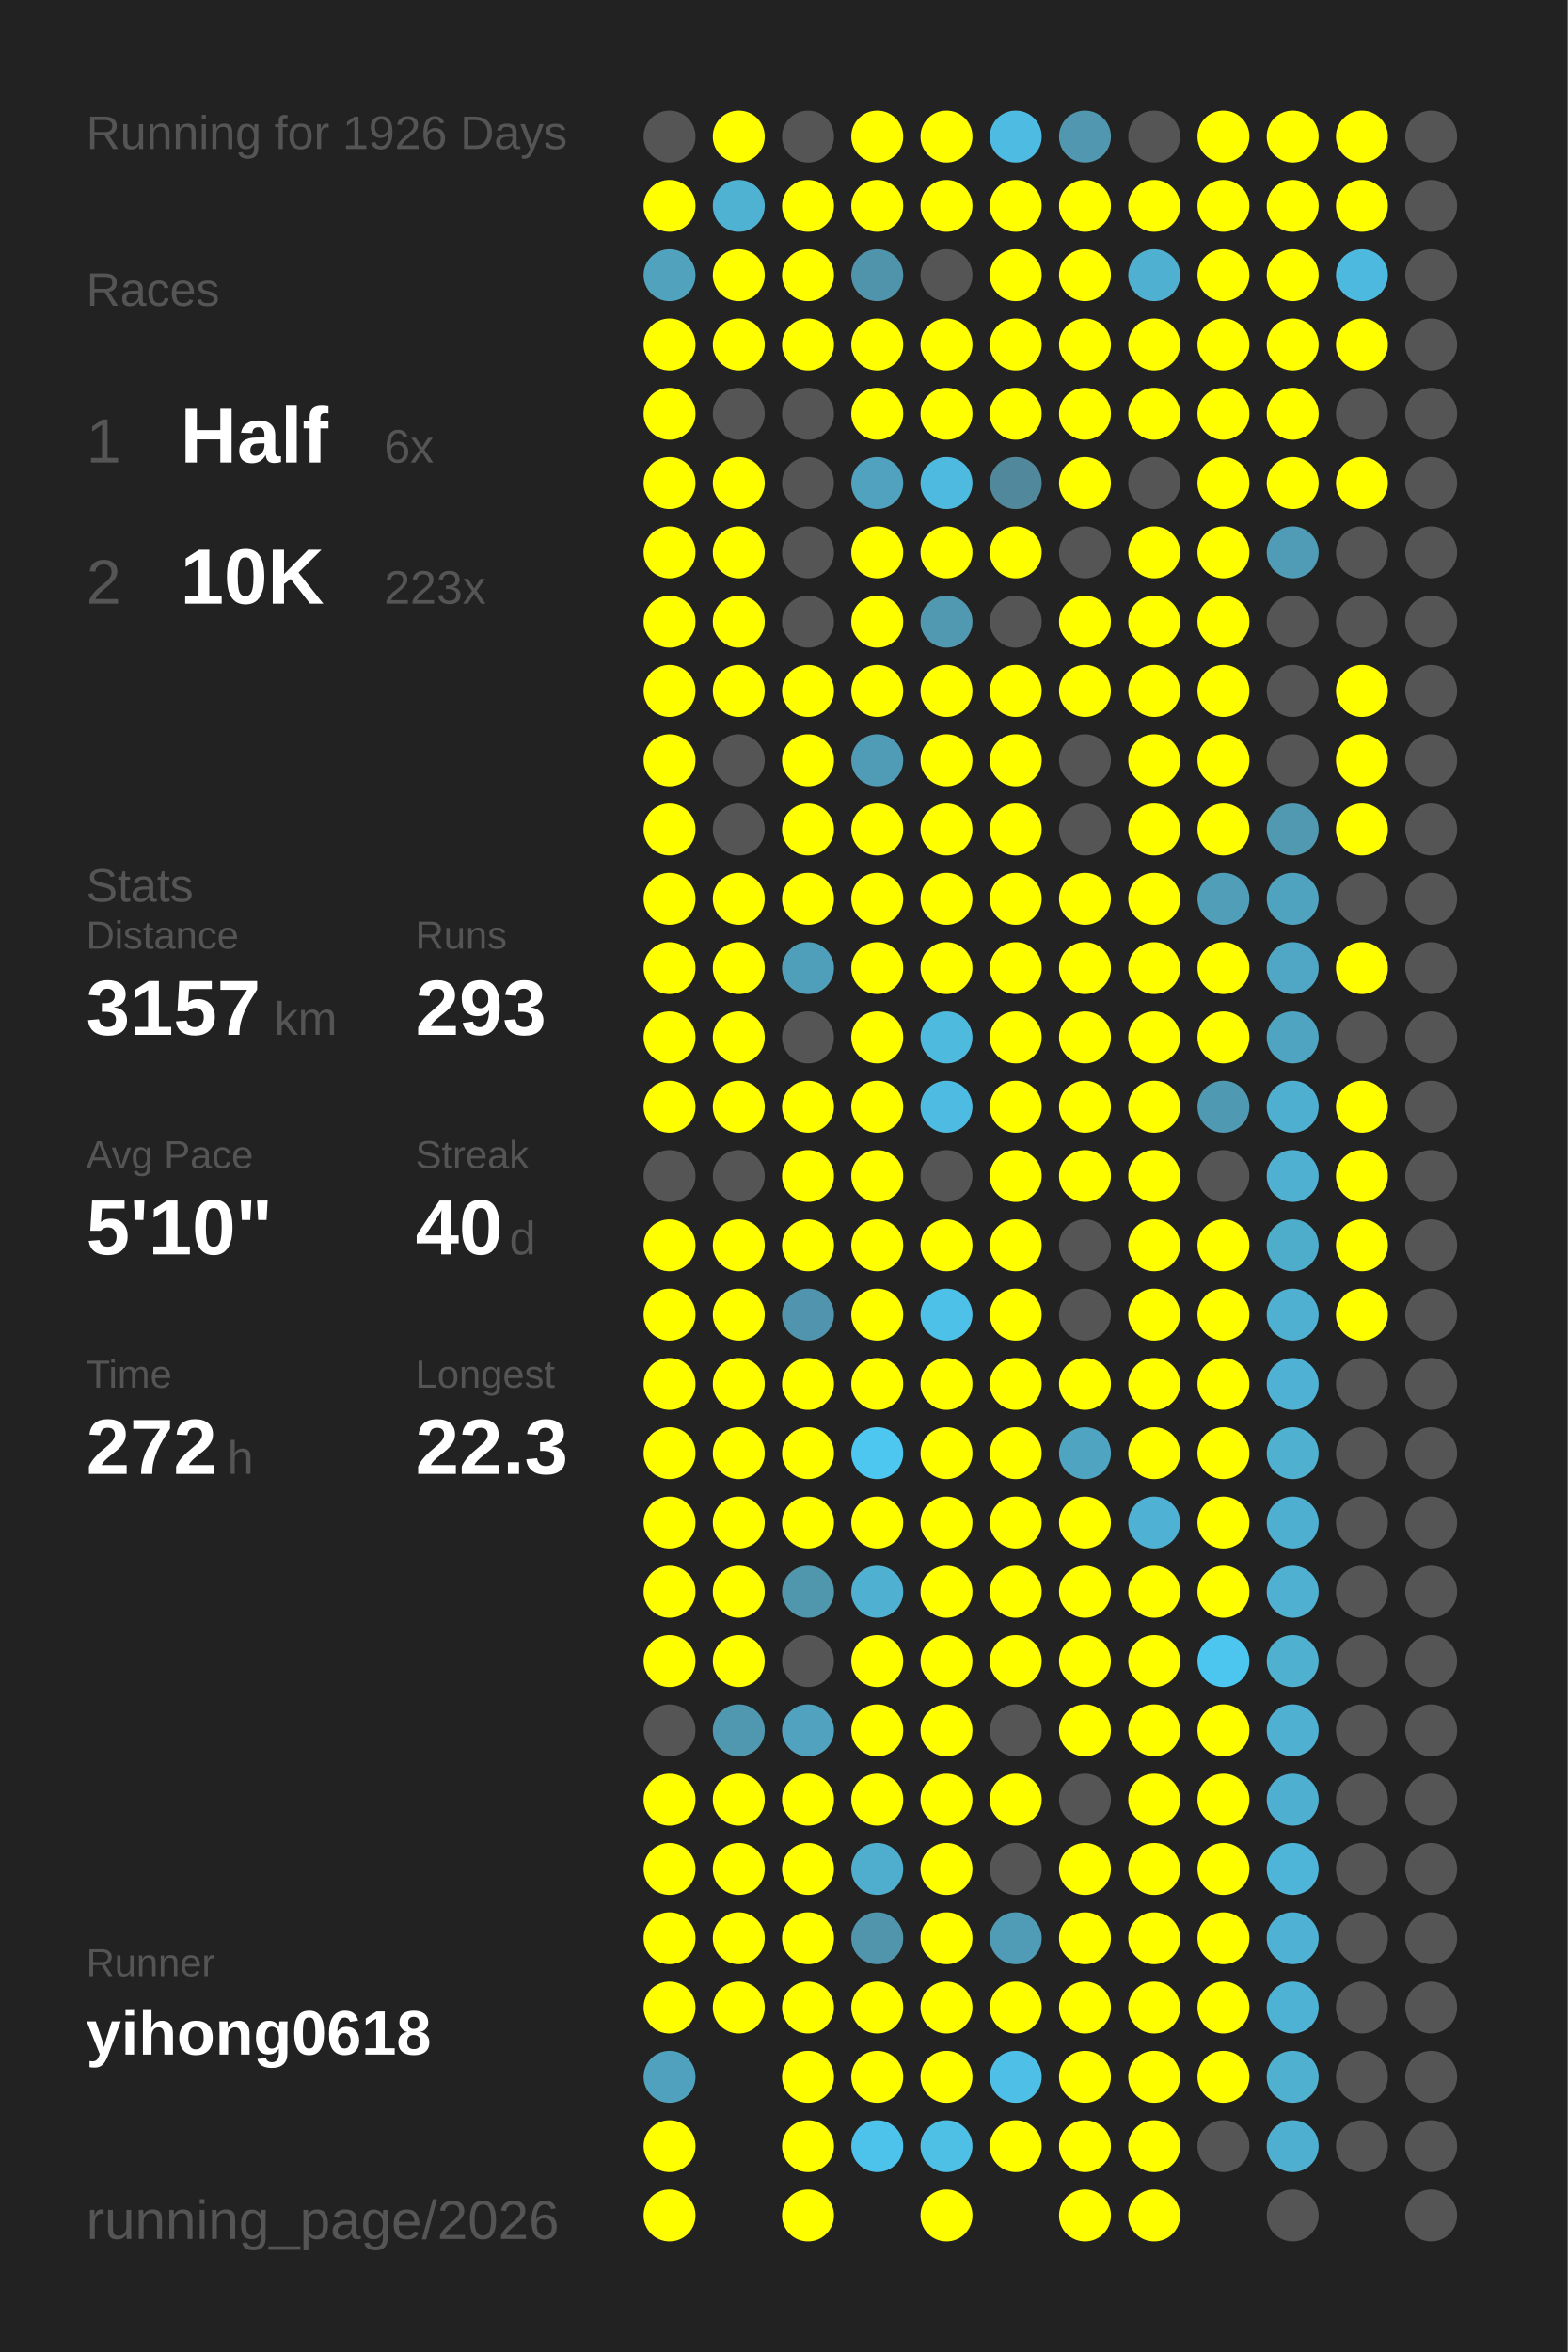
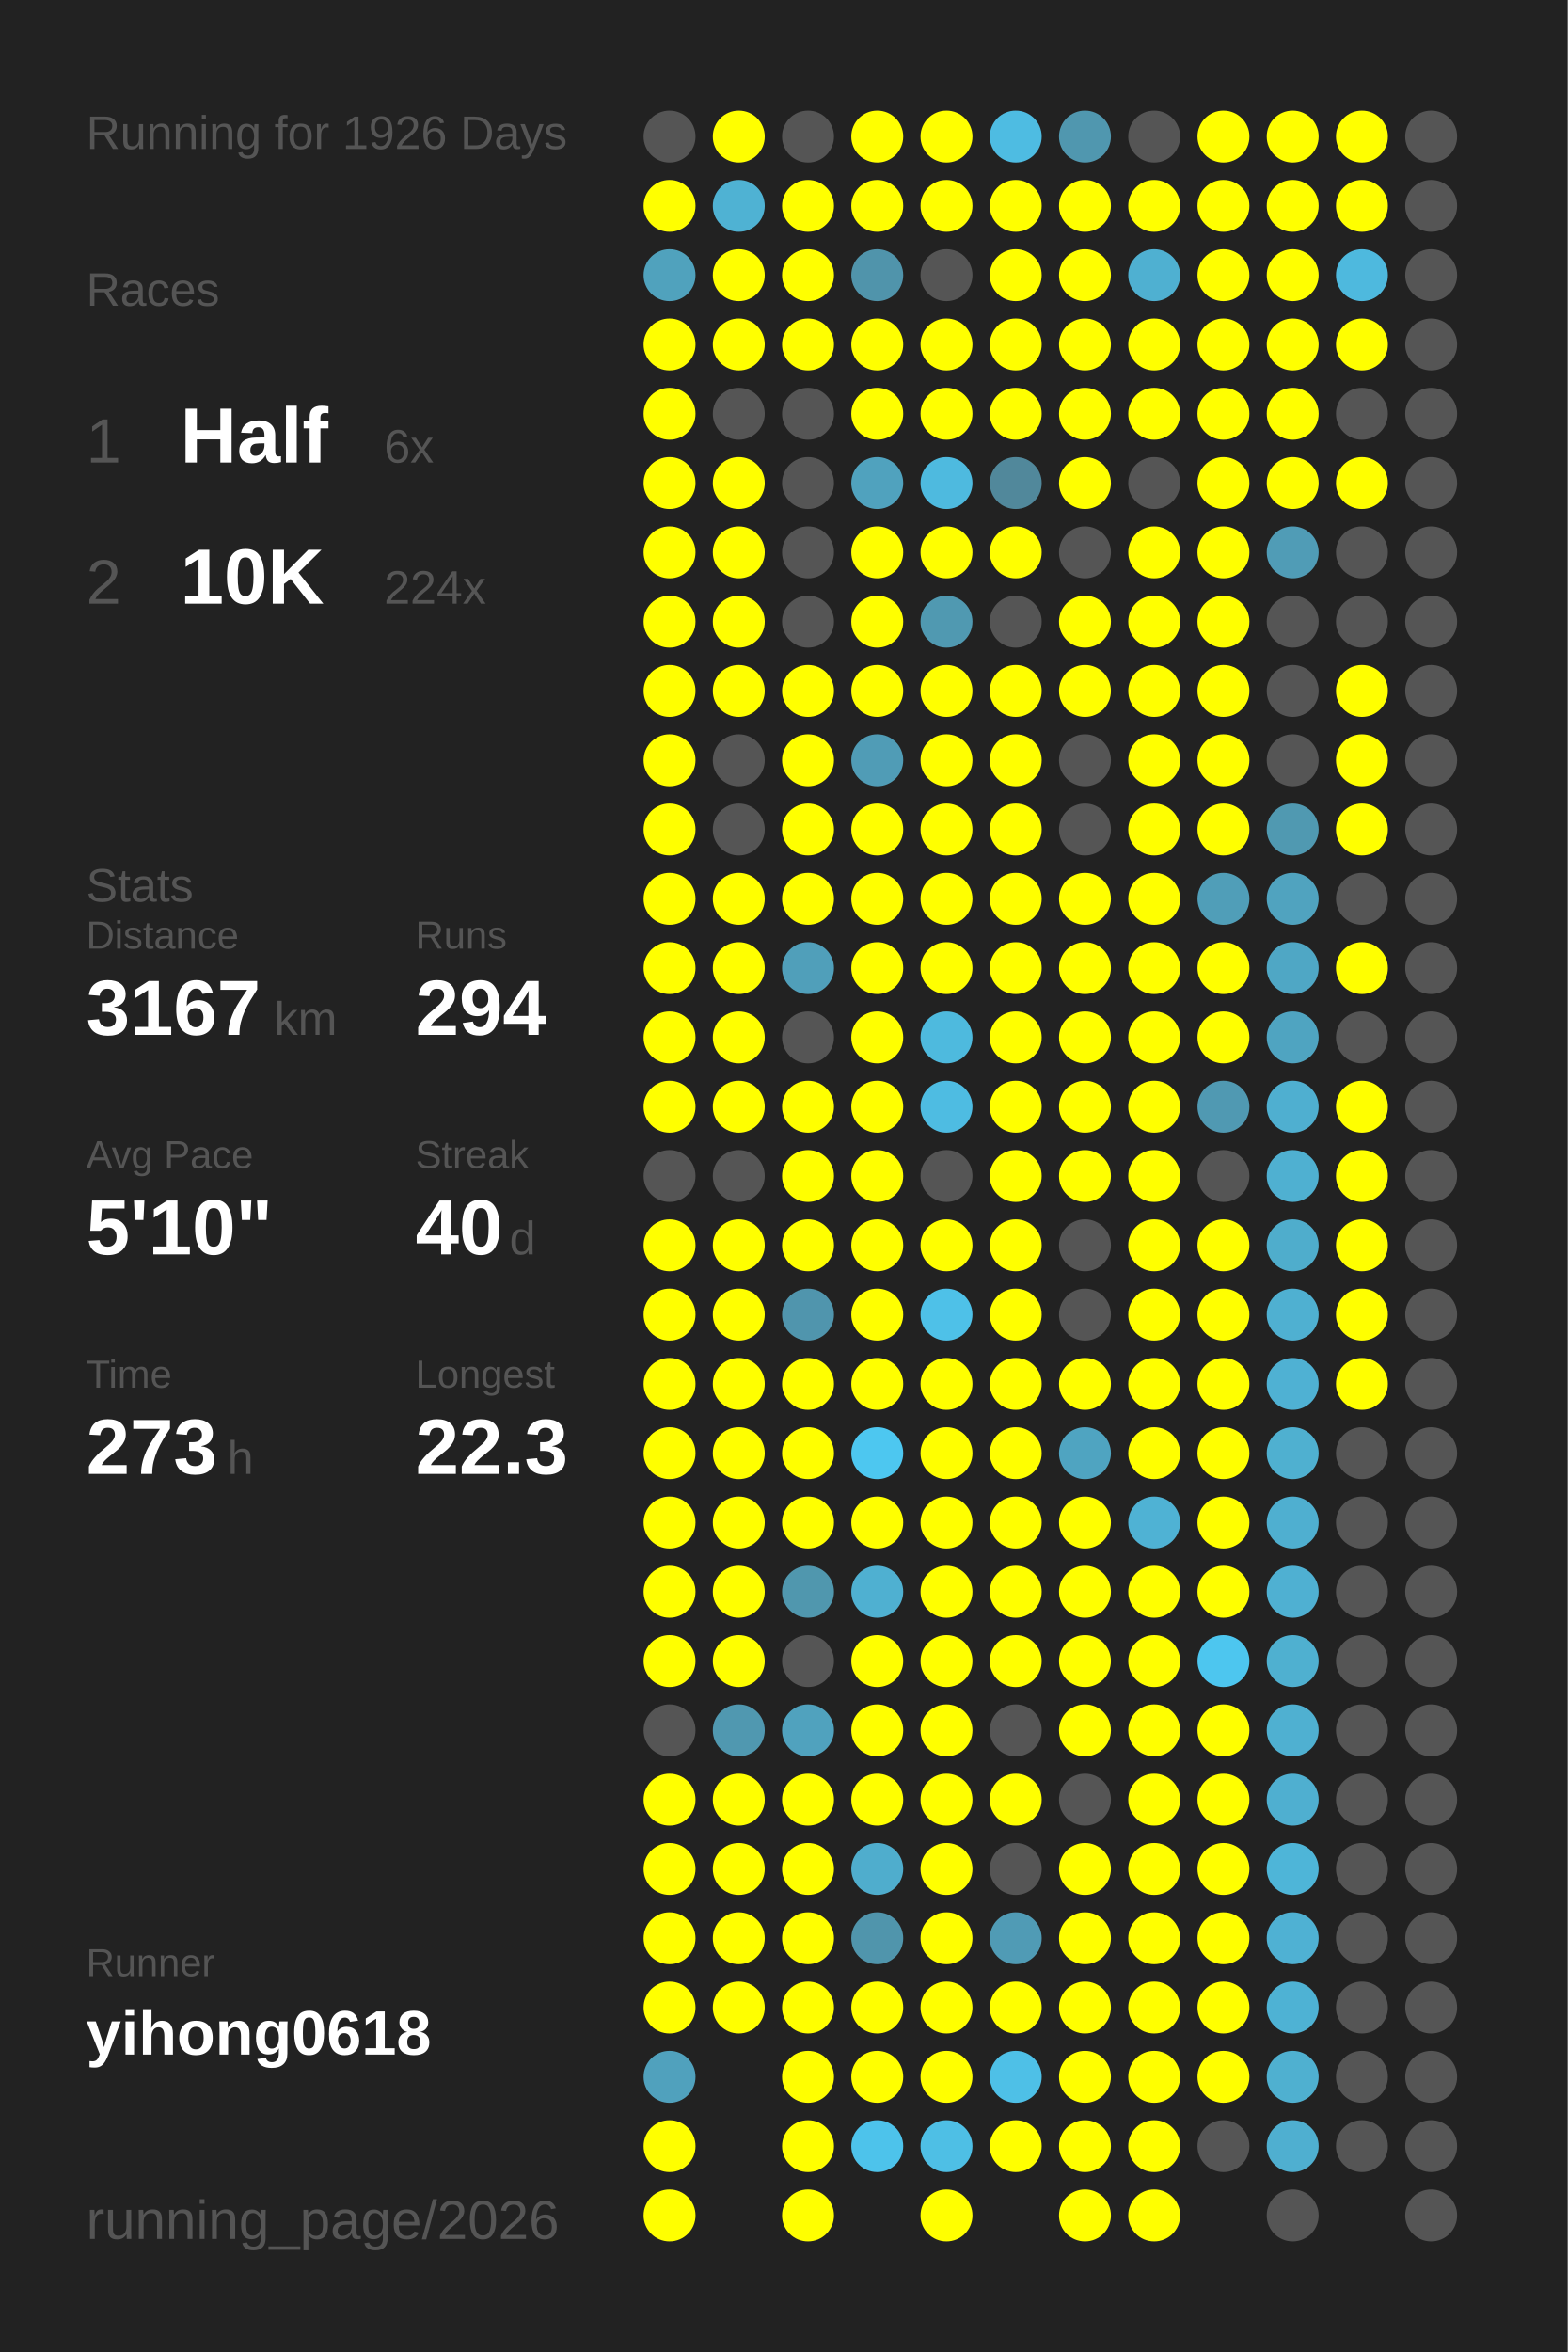
<svg xmlns="http://www.w3.org/2000/svg" baseProfile="full" height="300mm" version="1.1" viewBox="0,0,200,300" width="200mm">
  <defs />
  <rect fill="#222222" height="300" width="200" x="0" y="0" />
  <text fill="#555555" style="font-size:6px; font-family:Arial;" x="11" y="19">Running for 1926 Days</text>
  <text fill="#555555" style="font-size:6px; font-family:Arial;" x="11" y="39">Races</text>
  <text fill="#555555" style="font-size:8px; font-family:Arial;" x="11" y="59">1</text>
  <text fill="#FFFFFF" style="font-size:10px; font-family:Arial; font-weight:bold;" x="23" y="59">Half</text>
  <text fill="#555555" style="font-size:6px; font-family:Arial;" x="49" y="59">6x</text>
  <text fill="#555555" style="font-size:8px; font-family:Arial;" x="11" y="77">2</text>
  <text fill="#FFFFFF" style="font-size:10px; font-family:Arial; font-weight:bold;" x="23" y="77">10K</text>
-   <text fill="#555555" style="font-size:6px; font-family:Arial;" x="49" y="77">223x</text>
+   <text fill="#555555" style="font-size:6px; font-family:Arial;" x="49" y="77">224x</text>
  <text fill="#555555" style="font-size:6px; font-family:Arial;" x="11" y="115">Stats</text>
  <text fill="#555555" style="font-size:5px; font-family:Arial;" x="11" y="121">Distance</text>
-   <text fill="#FFFFFF" style="font-size:10px; font-family:Arial; font-weight:bold;" x="11" y="132">3157</text>
+   <text fill="#FFFFFF" style="font-size:10px; font-family:Arial; font-weight:bold;" x="11" y="132">3167</text>
  <text fill="#555555" style="font-size:6px; font-family:Arial;" x="35" y="132">km</text>
  <text fill="#555555" style="font-size:5px; font-family:Arial;" x="53" y="121">Runs</text>
-   <text fill="#FFFFFF" style="font-size:10px; font-family:Arial; font-weight:bold;" x="53" y="132">293</text>
+   <text fill="#FFFFFF" style="font-size:10px; font-family:Arial; font-weight:bold;" x="53" y="132">294</text>
  <text fill="#555555" style="font-size:5px; font-family:Arial;" x="11" y="149">Avg Pace</text>
  <text fill="#FFFFFF" style="font-size:10px; font-family:Arial; font-weight:bold;" x="11" y="160">5'10"</text>
  <text fill="#555555" style="font-size:5px; font-family:Arial;" x="53" y="149">Streak</text>
  <text fill="#FFFFFF" style="font-size:10px; font-family:Arial; font-weight:bold;" x="53" y="160">40</text>
  <text fill="#555555" style="font-size:6px; font-family:Arial;" x="65" y="160">d</text>
  <text fill="#555555" style="font-size:5px; font-family:Arial;" x="11" y="177">Time</text>
-   <text fill="#FFFFFF" style="font-size:10px; font-family:Arial; font-weight:bold;" x="11" y="188">272</text>
+   <text fill="#FFFFFF" style="font-size:10px; font-family:Arial; font-weight:bold;" x="11" y="188">273</text>
  <text fill="#555555" style="font-size:6px; font-family:Arial;" x="29" y="188">h</text>
  <text fill="#555555" style="font-size:5px; font-family:Arial;" x="53" y="177">Longest</text>
  <text fill="#FFFFFF" style="font-size:10px; font-family:Arial; font-weight:bold;" x="53" y="188">22.3</text>
  <text fill="#555555" style="font-size:5px; font-family:Arial;" x="11" y="252.065">Runner</text>
  <text fill="#FFFFFF" style="font-size:8px; font-family:Arial; font-weight:bold;" x="11" y="262.065">yihong0618</text>
  <text fill="#555555" style="font-size:7px; font-family:Arial;" x="11" y="285.581">running_page/2026</text>
  <circle cx="85.417" cy="17.419" fill="#555555" r="3.312" />
  <circle cx="85.417" cy="26.258" fill="#FFFF00" r="3.312" />
  <circle cx="85.417" cy="35.097" fill="#50a2bd" r="3.312" />
  <circle cx="85.417" cy="43.935" fill="#FFFF00" r="3.312" />
  <circle cx="85.417" cy="52.774" fill="#FFFF00" r="3.312" />
  <circle cx="85.417" cy="61.613" fill="#FFFF00" r="3.312" />
  <circle cx="85.417" cy="70.452" fill="#FFFF00" r="3.312" />
  <circle cx="85.417" cy="79.29" fill="#FFFF00" r="3.312" />
  <circle cx="85.417" cy="88.129" fill="#FFFF00" r="3.312" />
  <circle cx="85.417" cy="96.968" fill="#FFFF00" r="3.312" />
  <circle cx="85.417" cy="105.806" fill="#FFFF00" r="3.312" />
  <circle cx="85.417" cy="114.645" fill="#FFFF00" r="3.312" />
  <circle cx="85.417" cy="123.484" fill="#FFFF00" r="3.312" />
  <circle cx="85.417" cy="132.323" fill="#FFFF00" r="3.312" />
  <circle cx="85.417" cy="141.161" fill="#FFFF00" r="3.312" />
  <circle cx="85.417" cy="150" fill="#555555" r="3.312" />
  <circle cx="85.417" cy="158.839" fill="#FFFF00" r="3.312" />
  <circle cx="85.417" cy="167.677" fill="#FFFF00" r="3.312" />
  <circle cx="85.417" cy="176.516" fill="#FFFF00" r="3.312" />
  <circle cx="85.417" cy="185.355" fill="#FFFF00" r="3.312" />
  <circle cx="85.417" cy="194.194" fill="#FFFF00" r="3.312" />
  <circle cx="85.417" cy="203.032" fill="#FFFF00" r="3.312" />
  <circle cx="85.417" cy="211.871" fill="#FFFF00" r="3.312" />
  <circle cx="85.417" cy="220.71" fill="#555555" r="3.312" />
  <circle cx="85.417" cy="229.548" fill="#FFFF00" r="3.312" />
  <circle cx="85.417" cy="238.387" fill="#FFFF00" r="3.312" />
  <circle cx="85.417" cy="247.226" fill="#FFFF00" r="3.312" />
  <circle cx="85.417" cy="256.065" fill="#FFFF00" r="3.312" />
  <circle cx="85.417" cy="264.903" fill="#50a1bd" r="3.312" />
  <circle cx="85.417" cy="273.742" fill="#FFFF00" r="3.312" />
  <circle cx="85.417" cy="282.581" fill="#FFFF00" r="3.312" />
  <circle cx="94.25" cy="17.419" fill="#FFFF00" r="3.312" />
  <circle cx="94.25" cy="26.258" fill="#4fb2d3" r="3.312" />
  <circle cx="94.25" cy="35.097" fill="#FFFF00" r="3.312" />
  <circle cx="94.25" cy="43.935" fill="#FFFF00" r="3.312" />
  <circle cx="94.25" cy="52.774" fill="#555555" r="3.312" />
  <circle cx="94.25" cy="61.613" fill="#FFFF00" r="3.312" />
  <circle cx="94.25" cy="70.452" fill="#FFFF00" r="3.312" />
  <circle cx="94.25" cy="79.29" fill="#FFFF00" r="3.312" />
  <circle cx="94.25" cy="88.129" fill="#FFFF00" r="3.312" />
  <circle cx="94.25" cy="96.968" fill="#555555" r="3.312" />
  <circle cx="94.25" cy="105.806" fill="#555555" r="3.312" />
  <circle cx="94.25" cy="114.645" fill="#FFFF00" r="3.312" />
  <circle cx="94.25" cy="123.484" fill="#FFFF00" r="3.312" />
  <circle cx="94.25" cy="132.323" fill="#FFFF00" r="3.312" />
  <circle cx="94.25" cy="141.161" fill="#FFFF00" r="3.312" />
  <circle cx="94.25" cy="150" fill="#555555" r="3.312" />
  <circle cx="94.25" cy="158.839" fill="#FFFF00" r="3.312" />
  <circle cx="94.25" cy="167.677" fill="#FFFF00" r="3.312" />
  <circle cx="94.25" cy="176.516" fill="#FFFF00" r="3.312" />
  <circle cx="94.25" cy="185.355" fill="#FFFF00" r="3.312" />
  <circle cx="94.25" cy="194.194" fill="#FFFF00" r="3.312" />
  <circle cx="94.25" cy="203.032" fill="#FFFF00" r="3.312" />
  <circle cx="94.25" cy="211.871" fill="#FFFF00" r="3.312" />
  <circle cx="94.25" cy="220.71" fill="#5098b0" r="3.312" />
  <circle cx="94.25" cy="229.548" fill="#FFFF00" r="3.312" />
  <circle cx="94.25" cy="238.387" fill="#FFFF00" r="3.312" />
  <circle cx="94.25" cy="247.226" fill="#FFFF00" r="3.312" />
  <circle cx="94.25" cy="256.065" fill="#FFFF00" r="3.312" />
  <circle cx="103.083" cy="17.419" fill="#555555" r="3.312" />
  <circle cx="103.083" cy="26.258" fill="#FFFF00" r="3.312" />
  <circle cx="103.083" cy="35.097" fill="#FFFF00" r="3.312" />
  <circle cx="103.083" cy="43.935" fill="#FFFF00" r="3.312" />
  <circle cx="103.083" cy="52.774" fill="#555555" r="3.312" />
  <circle cx="103.083" cy="61.613" fill="#555555" r="3.312" />
  <circle cx="103.083" cy="70.452" fill="#555555" r="3.312" />
  <circle cx="103.083" cy="79.29" fill="#555555" r="3.312" />
  <circle cx="103.083" cy="88.129" fill="#FFFF00" r="3.312" />
  <circle cx="103.083" cy="96.968" fill="#FFFF00" r="3.312" />
  <circle cx="103.083" cy="105.806" fill="#FFFF00" r="3.312" />
  <circle cx="103.083" cy="114.645" fill="#FFFF00" r="3.312" />
  <circle cx="103.083" cy="123.484" fill="#509fba" r="3.312" />
  <circle cx="103.083" cy="132.323" fill="#555555" r="3.312" />
  <circle cx="103.083" cy="141.161" fill="#FFFF00" r="3.312" />
  <circle cx="103.083" cy="150" fill="#FFFF00" r="3.312" />
  <circle cx="103.083" cy="158.839" fill="#FFFF00" r="3.312" />
  <circle cx="103.083" cy="167.677" fill="#5095ad" r="3.312" />
  <circle cx="103.083" cy="176.516" fill="#FFFF00" r="3.312" />
  <circle cx="103.083" cy="185.355" fill="#FFFF00" r="3.312" />
  <circle cx="103.083" cy="194.194" fill="#FFFF00" r="3.312" />
  <circle cx="103.083" cy="203.032" fill="#5097ae" r="3.312" />
  <circle cx="103.083" cy="211.871" fill="#555555" r="3.312" />
  <circle cx="103.083" cy="220.71" fill="#50a2be" r="3.312" />
  <circle cx="103.083" cy="229.548" fill="#FFFF00" r="3.312" />
  <circle cx="103.083" cy="238.387" fill="#FFFF00" r="3.312" />
  <circle cx="103.083" cy="247.226" fill="#FFFF00" r="3.312" />
  <circle cx="103.083" cy="256.065" fill="#FFFF00" r="3.312" />
  <circle cx="103.083" cy="264.903" fill="#FFFF00" r="3.312" />
  <circle cx="103.083" cy="273.742" fill="#FFFF00" r="3.312" />
  <circle cx="103.083" cy="282.581" fill="#FFFF00" r="3.312" />
  <circle cx="111.917" cy="17.419" fill="#FFFF00" r="3.312" />
  <circle cx="111.917" cy="26.258" fill="#FFFF00" r="3.312" />
  <circle cx="111.917" cy="35.097" fill="#5094ab" r="3.312" />
  <circle cx="111.917" cy="43.935" fill="#FFFF00" r="3.312" />
  <circle cx="111.917" cy="52.774" fill="#FFFF00" r="3.312" />
  <circle cx="111.917" cy="61.613" fill="#50a2be" r="3.312" />
  <circle cx="111.917" cy="70.452" fill="#FFFF00" r="3.312" />
  <circle cx="111.917" cy="79.29" fill="#FFFF00" r="3.312" />
  <circle cx="111.917" cy="88.129" fill="#FFFF00" r="3.312" />
  <circle cx="111.917" cy="96.968" fill="#509cb6" r="3.312" />
  <circle cx="111.917" cy="105.806" fill="#FFFF00" r="3.312" />
  <circle cx="111.917" cy="114.645" fill="#FFFF00" r="3.312" />
  <circle cx="111.917" cy="123.484" fill="#FFFF00" r="3.312" />
  <circle cx="111.917" cy="132.323" fill="#FFFF00" r="3.312" />
  <circle cx="111.917" cy="141.161" fill="#FFFF00" r="3.312" />
  <circle cx="111.917" cy="150" fill="#FFFF00" r="3.312" />
  <circle cx="111.917" cy="158.839" fill="#FFFF00" r="3.312" />
  <circle cx="111.917" cy="167.677" fill="#FFFF00" r="3.312" />
  <circle cx="111.917" cy="176.516" fill="#FFFF00" r="3.312" />
  <circle cx="111.917" cy="185.355" fill="#4dc7f0" r="3.312" />
  <circle cx="111.917" cy="194.194" fill="#FFFF00" r="3.312" />
  <circle cx="111.917" cy="203.032" fill="#4fb0d1" r="3.312" />
  <circle cx="111.917" cy="211.871" fill="#FFFF00" r="3.312" />
  <circle cx="111.917" cy="220.71" fill="#FFFF00" r="3.312" />
  <circle cx="111.917" cy="229.548" fill="#FFFF00" r="3.312" />
  <circle cx="111.917" cy="238.387" fill="#4fadcd" r="3.312" />
  <circle cx="111.917" cy="247.226" fill="#5095ac" r="3.312" />
  <circle cx="111.917" cy="256.065" fill="#FFFF00" r="3.312" />
  <circle cx="111.917" cy="264.903" fill="#FFFF00" r="3.312" />
  <circle cx="111.917" cy="273.742" fill="#4dc3eb" r="3.312" />
  <circle cx="120.75" cy="17.419" fill="#FFFF00" r="3.312" />
  <circle cx="120.75" cy="26.258" fill="#FFFF00" r="3.312" />
  <circle cx="120.75" cy="35.097" fill="#555555" r="3.312" />
  <circle cx="120.75" cy="43.935" fill="#FFFF00" r="3.312" />
  <circle cx="120.75" cy="52.774" fill="#FFFF00" r="3.312" />
  <circle cx="120.75" cy="61.613" fill="#4ebadf" r="3.312" />
  <circle cx="120.75" cy="70.452" fill="#FFFF00" r="3.312" />
  <circle cx="120.75" cy="79.29" fill="#5099b1" r="3.312" />
  <circle cx="120.75" cy="88.129" fill="#FFFF00" r="3.312" />
  <circle cx="120.75" cy="96.968" fill="#FFFF00" r="3.312" />
  <circle cx="120.75" cy="105.806" fill="#FFFF00" r="3.312" />
  <circle cx="120.75" cy="114.645" fill="#FFFF00" r="3.312" />
  <circle cx="120.75" cy="123.484" fill="#FFFF00" r="3.312" />
  <circle cx="120.75" cy="132.323" fill="#4ebade" r="3.312" />
  <circle cx="120.75" cy="141.161" fill="#4ebce2" r="3.312" />
  <circle cx="120.75" cy="150" fill="#555555" r="3.312" />
  <circle cx="120.75" cy="158.839" fill="#FFFF00" r="3.312" />
  <circle cx="120.75" cy="167.677" fill="#4ec1e8" r="3.312" />
  <circle cx="120.75" cy="176.516" fill="#FFFF00" r="3.312" />
  <circle cx="120.75" cy="185.355" fill="#FFFF00" r="3.312" />
  <circle cx="120.75" cy="194.194" fill="#FFFF00" r="3.312" />
  <circle cx="120.75" cy="203.032" fill="#FFFF00" r="3.312" />
  <circle cx="120.75" cy="211.871" fill="#FFFF00" r="3.312" />
  <circle cx="120.75" cy="220.71" fill="#FFFF00" r="3.312" />
  <circle cx="120.75" cy="229.548" fill="#FFFF00" r="3.312" />
  <circle cx="120.75" cy="238.387" fill="#FFFF00" r="3.312" />
  <circle cx="120.75" cy="247.226" fill="#FFFF00" r="3.312" />
  <circle cx="120.75" cy="256.065" fill="#FFFF00" r="3.312" />
  <circle cx="120.75" cy="264.903" fill="#FFFF00" r="3.312" />
  <circle cx="120.75" cy="273.742" fill="#4ebfe5" r="3.312" />
  <circle cx="120.75" cy="282.581" fill="#FFFF00" r="3.312" />
  <circle cx="129.583" cy="17.419" fill="#4ebce2" r="3.312" />
  <circle cx="129.583" cy="26.258" fill="#FFFF00" r="3.312" />
  <circle cx="129.583" cy="35.097" fill="#FFFF00" r="3.312" />
  <circle cx="129.583" cy="43.935" fill="#FFFF00" r="3.312" />
  <circle cx="129.583" cy="52.774" fill="#FFFF00" r="3.312" />
  <circle cx="129.583" cy="61.613" fill="#51889b" r="3.312" />
  <circle cx="129.583" cy="70.452" fill="#FFFF00" r="3.312" />
  <circle cx="129.583" cy="79.29" fill="#555555" r="3.312" />
  <circle cx="129.583" cy="88.129" fill="#FFFF00" r="3.312" />
  <circle cx="129.583" cy="96.968" fill="#FFFF00" r="3.312" />
  <circle cx="129.583" cy="105.806" fill="#FFFF00" r="3.312" />
  <circle cx="129.583" cy="114.645" fill="#FFFF00" r="3.312" />
  <circle cx="129.583" cy="123.484" fill="#FFFF00" r="3.312" />
  <circle cx="129.583" cy="132.323" fill="#FFFF00" r="3.312" />
  <circle cx="129.583" cy="141.161" fill="#FFFF00" r="3.312" />
  <circle cx="129.583" cy="150" fill="#FFFF00" r="3.312" />
  <circle cx="129.583" cy="158.839" fill="#FFFF00" r="3.312" />
  <circle cx="129.583" cy="167.677" fill="#FFFF00" r="3.312" />
  <circle cx="129.583" cy="176.516" fill="#FFFF00" r="3.312" />
  <circle cx="129.583" cy="185.355" fill="#FFFF00" r="3.312" />
  <circle cx="129.583" cy="194.194" fill="#FFFF00" r="3.312" />
  <circle cx="129.583" cy="203.032" fill="#FFFF00" r="3.312" />
  <circle cx="129.583" cy="211.871" fill="#FFFF00" r="3.312" />
  <circle cx="129.583" cy="220.71" fill="#555555" r="3.312" />
  <circle cx="129.583" cy="229.548" fill="#FFFF00" r="3.312" />
  <circle cx="129.583" cy="238.387" fill="#555555" r="3.312" />
  <circle cx="129.583" cy="247.226" fill="#509bb5" r="3.312" />
  <circle cx="129.583" cy="256.065" fill="#FFFF00" r="3.312" />
  <circle cx="129.583" cy="264.903" fill="#4ec0e7" r="3.312" />
  <circle cx="129.583" cy="273.742" fill="#FFFF00" r="3.312" />
  <circle cx="138.417" cy="17.419" fill="#5097af" r="3.312" />
  <circle cx="138.417" cy="26.258" fill="#FFFF00" r="3.312" />
  <circle cx="138.417" cy="35.097" fill="#FFFF00" r="3.312" />
  <circle cx="138.417" cy="43.935" fill="#FFFF00" r="3.312" />
  <circle cx="138.417" cy="52.774" fill="#FFFF00" r="3.312" />
  <circle cx="138.417" cy="61.613" fill="#FFFF00" r="3.312" />
  <circle cx="138.417" cy="70.452" fill="#555555" r="3.312" />
  <circle cx="138.417" cy="79.29" fill="#FFFF00" r="3.312" />
  <circle cx="138.417" cy="88.129" fill="#FFFF00" r="3.312" />
  <circle cx="138.417" cy="96.968" fill="#555555" r="3.312" />
  <circle cx="138.417" cy="105.806" fill="#555555" r="3.312" />
  <circle cx="138.417" cy="114.645" fill="#FFFF00" r="3.312" />
  <circle cx="138.417" cy="123.484" fill="#FFFF00" r="3.312" />
  <circle cx="138.417" cy="132.323" fill="#FFFF00" r="3.312" />
  <circle cx="138.417" cy="141.161" fill="#FFFF00" r="3.312" />
  <circle cx="138.417" cy="150" fill="#FFFF00" r="3.312" />
  <circle cx="138.417" cy="158.839" fill="#555555" r="3.312" />
  <circle cx="138.417" cy="167.677" fill="#555555" r="3.312" />
  <circle cx="138.417" cy="176.516" fill="#FFFF00" r="3.312" />
  <circle cx="138.417" cy="185.355" fill="#4fa4c1" r="3.312" />
  <circle cx="138.417" cy="194.194" fill="#FFFF00" r="3.312" />
  <circle cx="138.417" cy="203.032" fill="#FFFF00" r="3.312" />
  <circle cx="138.417" cy="211.871" fill="#FFFF00" r="3.312" />
  <circle cx="138.417" cy="220.71" fill="#FFFF00" r="3.312" />
  <circle cx="138.417" cy="229.548" fill="#555555" r="3.312" />
  <circle cx="138.417" cy="238.387" fill="#FFFF00" r="3.312" />
  <circle cx="138.417" cy="247.226" fill="#FFFF00" r="3.312" />
  <circle cx="138.417" cy="256.065" fill="#FFFF00" r="3.312" />
  <circle cx="138.417" cy="264.903" fill="#FFFF00" r="3.312" />
  <circle cx="138.417" cy="273.742" fill="#FFFF00" r="3.312" />
  <circle cx="138.417" cy="282.581" fill="#FFFF00" r="3.312" />
  <circle cx="147.25" cy="17.419" fill="#555555" r="3.312" />
  <circle cx="147.25" cy="26.258" fill="#FFFF00" r="3.312" />
  <circle cx="147.25" cy="35.097" fill="#4fb0d1" r="3.312" />
  <circle cx="147.25" cy="43.935" fill="#FFFF00" r="3.312" />
  <circle cx="147.25" cy="52.774" fill="#FFFF00" r="3.312" />
  <circle cx="147.25" cy="61.613" fill="#555555" r="3.312" />
  <circle cx="147.25" cy="70.452" fill="#FFFF00" r="3.312" />
  <circle cx="147.25" cy="79.29" fill="#FFFF00" r="3.312" />
  <circle cx="147.25" cy="88.129" fill="#FFFF00" r="3.312" />
  <circle cx="147.25" cy="96.968" fill="#FFFF00" r="3.312" />
  <circle cx="147.25" cy="105.806" fill="#FFFF00" r="3.312" />
  <circle cx="147.25" cy="114.645" fill="#FFFF00" r="3.312" />
  <circle cx="147.25" cy="123.484" fill="#FFFF00" r="3.312" />
  <circle cx="147.25" cy="132.323" fill="#FFFF00" r="3.312" />
  <circle cx="147.25" cy="141.161" fill="#FFFF00" r="3.312" />
  <circle cx="147.25" cy="150" fill="#FFFF00" r="3.312" />
  <circle cx="147.25" cy="158.839" fill="#FFFF00" r="3.312" />
  <circle cx="147.25" cy="167.677" fill="#FFFF00" r="3.312" />
  <circle cx="147.25" cy="176.516" fill="#FFFF00" r="3.312" />
  <circle cx="147.25" cy="185.355" fill="#FFFF00" r="3.312" />
  <circle cx="147.25" cy="194.194" fill="#4fb2d4" r="3.312" />
  <circle cx="147.25" cy="203.032" fill="#FFFF00" r="3.312" />
  <circle cx="147.25" cy="211.871" fill="#FFFF00" r="3.312" />
  <circle cx="147.25" cy="220.71" fill="#FFFF00" r="3.312" />
  <circle cx="147.25" cy="229.548" fill="#FFFF00" r="3.312" />
  <circle cx="147.25" cy="238.387" fill="#FFFF00" r="3.312" />
  <circle cx="147.25" cy="247.226" fill="#FFFF00" r="3.312" />
  <circle cx="147.25" cy="256.065" fill="#FFFF00" r="3.312" />
  <circle cx="147.25" cy="264.903" fill="#FFFF00" r="3.312" />
  <circle cx="147.25" cy="273.742" fill="#FFFF00" r="3.312" />
  <circle cx="147.25" cy="282.581" fill="#FFFF00" r="3.312" />
  <circle cx="156.083" cy="17.419" fill="#FFFF00" r="3.312" />
  <circle cx="156.083" cy="26.258" fill="#FFFF00" r="3.312" />
  <circle cx="156.083" cy="35.097" fill="#FFFF00" r="3.312" />
  <circle cx="156.083" cy="43.935" fill="#FFFF00" r="3.312" />
  <circle cx="156.083" cy="52.774" fill="#FFFF00" r="3.312" />
  <circle cx="156.083" cy="61.613" fill="#FFFF00" r="3.312" />
  <circle cx="156.083" cy="70.452" fill="#FFFF00" r="3.312" />
  <circle cx="156.083" cy="79.29" fill="#FFFF00" r="3.312" />
  <circle cx="156.083" cy="88.129" fill="#FFFF00" r="3.312" />
  <circle cx="156.083" cy="96.968" fill="#FFFF00" r="3.312" />
  <circle cx="156.083" cy="105.806" fill="#FFFF00" r="3.312" />
  <circle cx="156.083" cy="114.645" fill="#509eb8" r="3.312" />
  <circle cx="156.083" cy="123.484" fill="#FFFF00" r="3.312" />
  <circle cx="156.083" cy="132.323" fill="#FFFF00" r="3.312" />
  <circle cx="156.083" cy="141.161" fill="#5099b2" r="3.312" />
  <circle cx="156.083" cy="150" fill="#555555" r="3.312" />
  <circle cx="156.083" cy="158.839" fill="#FFFF00" r="3.312" />
  <circle cx="156.083" cy="167.677" fill="#FFFF00" r="3.312" />
  <circle cx="156.083" cy="176.516" fill="#FFFF00" r="3.312" />
  <circle cx="156.083" cy="185.355" fill="#FFFF00" r="3.312" />
  <circle cx="156.083" cy="194.194" fill="#FFFF00" r="3.312" />
  <circle cx="156.083" cy="203.032" fill="#FFFF00" r="3.312" />
  <circle cx="156.083" cy="211.871" fill="#4dc6ef" r="3.312" />
  <circle cx="156.083" cy="220.71" fill="#FFFF00" r="3.312" />
  <circle cx="156.083" cy="229.548" fill="#FFFF00" r="3.312" />
  <circle cx="156.083" cy="238.387" fill="#FFFF00" r="3.312" />
  <circle cx="156.083" cy="247.226" fill="#FFFF00" r="3.312" />
  <circle cx="156.083" cy="256.065" fill="#FFFF00" r="3.312" />
  <circle cx="156.083" cy="264.903" fill="#FFFF00" r="3.312" />
  <circle cx="156.083" cy="273.742" fill="#555555" r="3.312" />
  <circle cx="164.917" cy="17.419" fill="#FFFF00" r="3.312" />
  <circle cx="164.917" cy="26.258" fill="#FFFF00" r="3.312" />
  <circle cx="164.917" cy="35.097" fill="#FFFF00" r="3.312" />
  <circle cx="164.917" cy="43.935" fill="#FFFF00" r="3.312" />
  <circle cx="164.917" cy="52.774" fill="#FFFF00" r="3.312" />
  <circle cx="164.917" cy="61.613" fill="#FFFF00" r="3.312" />
  <circle cx="164.917" cy="70.452" fill="#509cb6" r="3.312" />
  <circle cx="164.917" cy="79.29" fill="#555555" r="3.312" />
  <circle cx="164.917" cy="88.129" fill="#555555" r="3.312" />
  <circle cx="164.917" cy="96.968" fill="#555555" r="3.312" />
  <circle cx="164.917" cy="105.806" fill="#5099b1" r="3.312" />
  <circle cx="164.917" cy="114.645" fill="#50a3bf" r="3.312" />
  <circle cx="164.917" cy="123.484" fill="#4fa7c5" r="3.312" />
  <circle cx="164.917" cy="132.323" fill="#4fa4c1" r="3.312" />
  <circle cx="164.917" cy="141.161" fill="#4fafd0" r="3.312" />
  <circle cx="164.917" cy="150" fill="#4fb0d1" r="3.312" />
  <circle cx="164.917" cy="158.839" fill="#4fadcc" r="3.312" />
  <circle cx="164.917" cy="167.677" fill="#4fb0d1" r="3.312" />
  <circle cx="164.917" cy="176.516" fill="#4fb1d3" r="3.312" />
  <circle cx="164.917" cy="185.355" fill="#4fb0d0" r="3.312" />
  <circle cx="164.917" cy="194.194" fill="#4fafd0" r="3.312" />
  <circle cx="164.917" cy="203.032" fill="#4fb0d2" r="3.312" />
  <circle cx="164.917" cy="211.871" fill="#4fb0d0" r="3.312" />
  <circle cx="164.917" cy="220.71" fill="#4fb0d1" r="3.312" />
  <circle cx="164.917" cy="229.548" fill="#4fafd0" r="3.312" />
  <circle cx="164.917" cy="238.387" fill="#4eb5d8" r="3.312" />
  <circle cx="164.917" cy="247.226" fill="#4fb1d3" r="3.312" />
  <circle cx="164.917" cy="256.065" fill="#4eb2d4" r="3.312" />
  <circle cx="164.917" cy="264.903" fill="#4fb0d0" r="3.312" />
  <circle cx="164.917" cy="273.742" fill="#4fafd0" r="3.312" />
  <circle cx="164.917" cy="282.581" fill="#555555" r="3.312" />
  <circle cx="173.75" cy="17.419" fill="#FFFF00" r="3.312" />
  <circle cx="173.75" cy="26.258" fill="#FFFF00" r="3.312" />
  <circle cx="173.75" cy="35.097" fill="#4eb9de" r="3.312" />
  <circle cx="173.75" cy="43.935" fill="#FFFF00" r="3.312" />
  <circle cx="173.75" cy="52.774" fill="#555555" r="3.312" />
  <circle cx="173.75" cy="61.613" fill="#FFFF00" r="3.312" />
  <circle cx="173.75" cy="70.452" fill="#555555" r="3.312" />
  <circle cx="173.75" cy="79.29" fill="#555555" r="3.312" />
  <circle cx="173.75" cy="88.129" fill="#FFFF00" r="3.312" />
  <circle cx="173.75" cy="96.968" fill="#FFFF00" r="3.312" />
  <circle cx="173.75" cy="105.806" fill="#FFFF00" r="3.312" />
  <circle cx="173.75" cy="114.645" fill="#555555" r="3.312" />
  <circle cx="173.75" cy="123.484" fill="#FFFF00" r="3.312" />
  <circle cx="173.75" cy="132.323" fill="#555555" r="3.312" />
  <circle cx="173.75" cy="141.161" fill="#FFFF00" r="3.312" />
  <circle cx="173.75" cy="150" fill="#FFFF00" r="3.312" />
  <circle cx="173.75" cy="158.839" fill="#FFFF00" r="3.312" />
  <circle cx="173.75" cy="167.677" fill="#FFFF00" r="3.312" />
-   <circle cx="173.75" cy="176.516" fill="#555555" r="3.312" />
+   <circle cx="173.75" cy="176.516" fill="#FFFF00" r="3.312" />
  <circle cx="173.75" cy="185.355" fill="#555555" r="3.312" />
  <circle cx="173.75" cy="194.194" fill="#555555" r="3.312" />
  <circle cx="173.75" cy="203.032" fill="#555555" r="3.312" />
  <circle cx="173.75" cy="211.871" fill="#555555" r="3.312" />
  <circle cx="173.75" cy="220.71" fill="#555555" r="3.312" />
  <circle cx="173.75" cy="229.548" fill="#555555" r="3.312" />
  <circle cx="173.75" cy="238.387" fill="#555555" r="3.312" />
  <circle cx="173.75" cy="247.226" fill="#555555" r="3.312" />
  <circle cx="173.75" cy="256.065" fill="#555555" r="3.312" />
  <circle cx="173.75" cy="264.903" fill="#555555" r="3.312" />
  <circle cx="173.75" cy="273.742" fill="#555555" r="3.312" />
  <circle cx="182.583" cy="17.419" fill="#555555" r="3.312" />
  <circle cx="182.583" cy="26.258" fill="#555555" r="3.312" />
  <circle cx="182.583" cy="35.097" fill="#555555" r="3.312" />
  <circle cx="182.583" cy="43.935" fill="#555555" r="3.312" />
  <circle cx="182.583" cy="52.774" fill="#555555" r="3.312" />
  <circle cx="182.583" cy="61.613" fill="#555555" r="3.312" />
  <circle cx="182.583" cy="70.452" fill="#555555" r="3.312" />
  <circle cx="182.583" cy="79.29" fill="#555555" r="3.312" />
  <circle cx="182.583" cy="88.129" fill="#555555" r="3.312" />
  <circle cx="182.583" cy="96.968" fill="#555555" r="3.312" />
  <circle cx="182.583" cy="105.806" fill="#555555" r="3.312" />
  <circle cx="182.583" cy="114.645" fill="#555555" r="3.312" />
  <circle cx="182.583" cy="123.484" fill="#555555" r="3.312" />
  <circle cx="182.583" cy="132.323" fill="#555555" r="3.312" />
  <circle cx="182.583" cy="141.161" fill="#555555" r="3.312" />
  <circle cx="182.583" cy="150" fill="#555555" r="3.312" />
  <circle cx="182.583" cy="158.839" fill="#555555" r="3.312" />
  <circle cx="182.583" cy="167.677" fill="#555555" r="3.312" />
  <circle cx="182.583" cy="176.516" fill="#555555" r="3.312" />
  <circle cx="182.583" cy="185.355" fill="#555555" r="3.312" />
  <circle cx="182.583" cy="194.194" fill="#555555" r="3.312" />
  <circle cx="182.583" cy="203.032" fill="#555555" r="3.312" />
  <circle cx="182.583" cy="211.871" fill="#555555" r="3.312" />
  <circle cx="182.583" cy="220.71" fill="#555555" r="3.312" />
  <circle cx="182.583" cy="229.548" fill="#555555" r="3.312" />
  <circle cx="182.583" cy="238.387" fill="#555555" r="3.312" />
  <circle cx="182.583" cy="247.226" fill="#555555" r="3.312" />
  <circle cx="182.583" cy="256.065" fill="#555555" r="3.312" />
  <circle cx="182.583" cy="264.903" fill="#555555" r="3.312" />
  <circle cx="182.583" cy="273.742" fill="#555555" r="3.312" />
  <circle cx="182.583" cy="282.581" fill="#555555" r="3.312" />
</svg>
